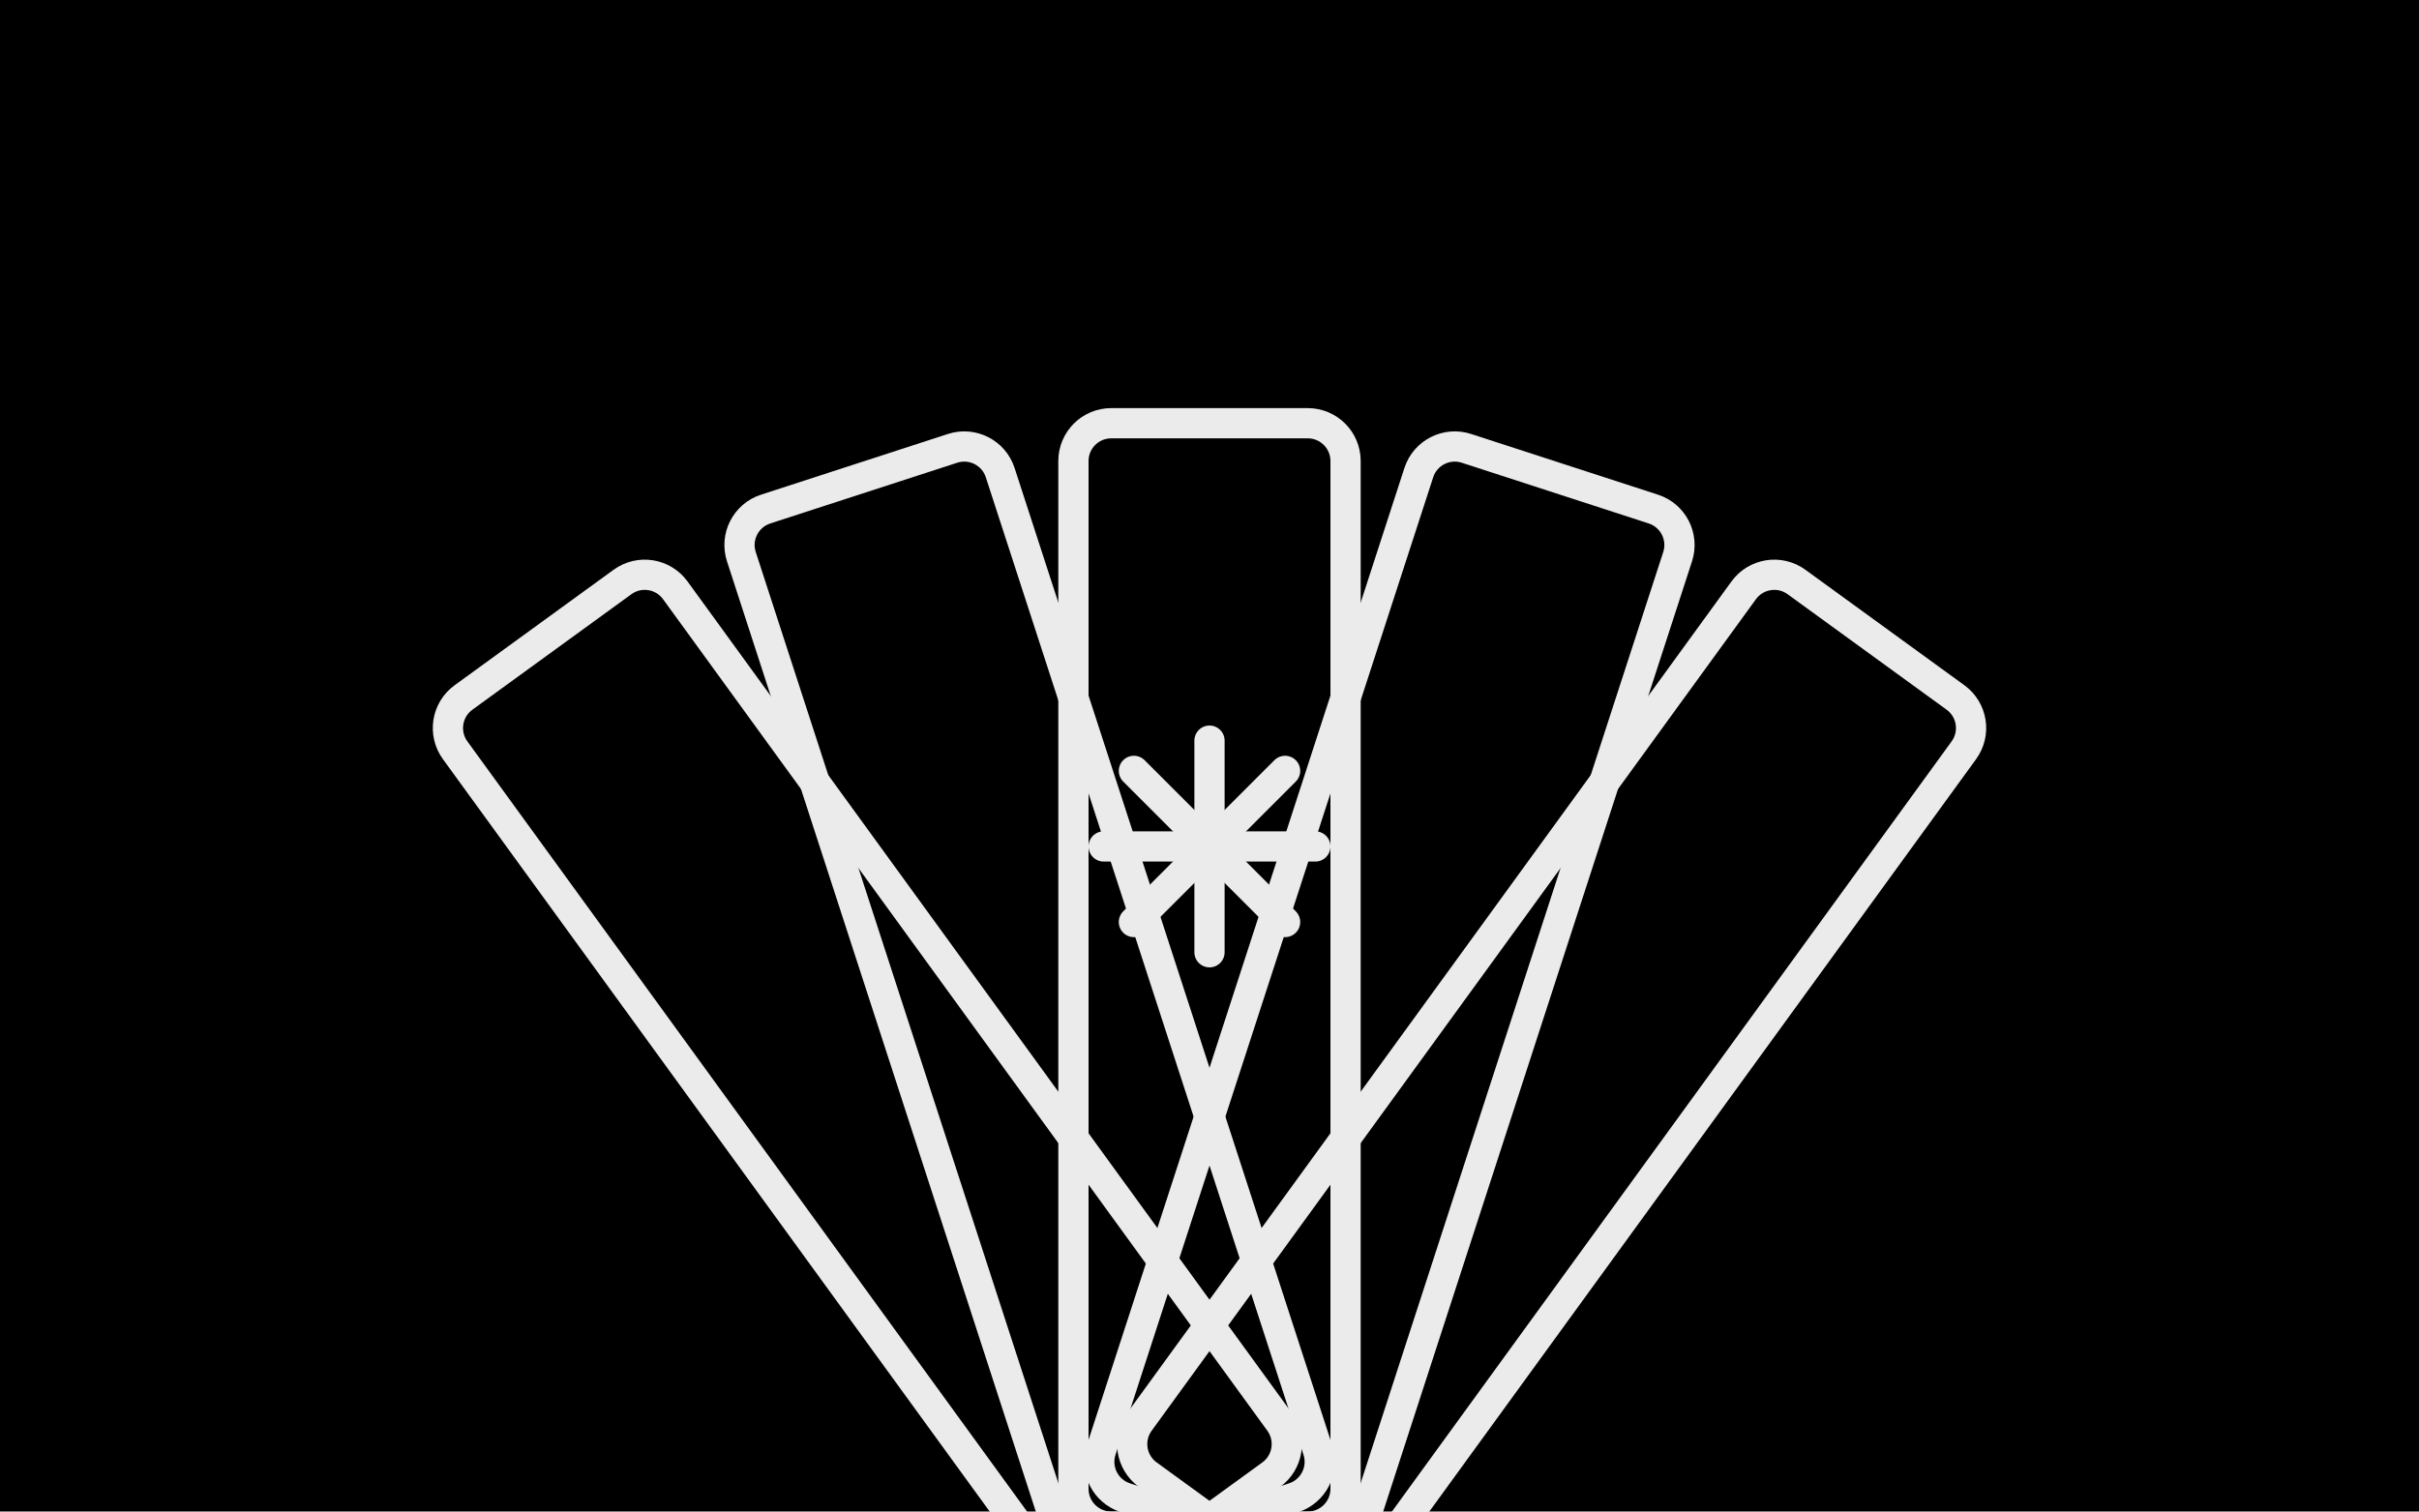
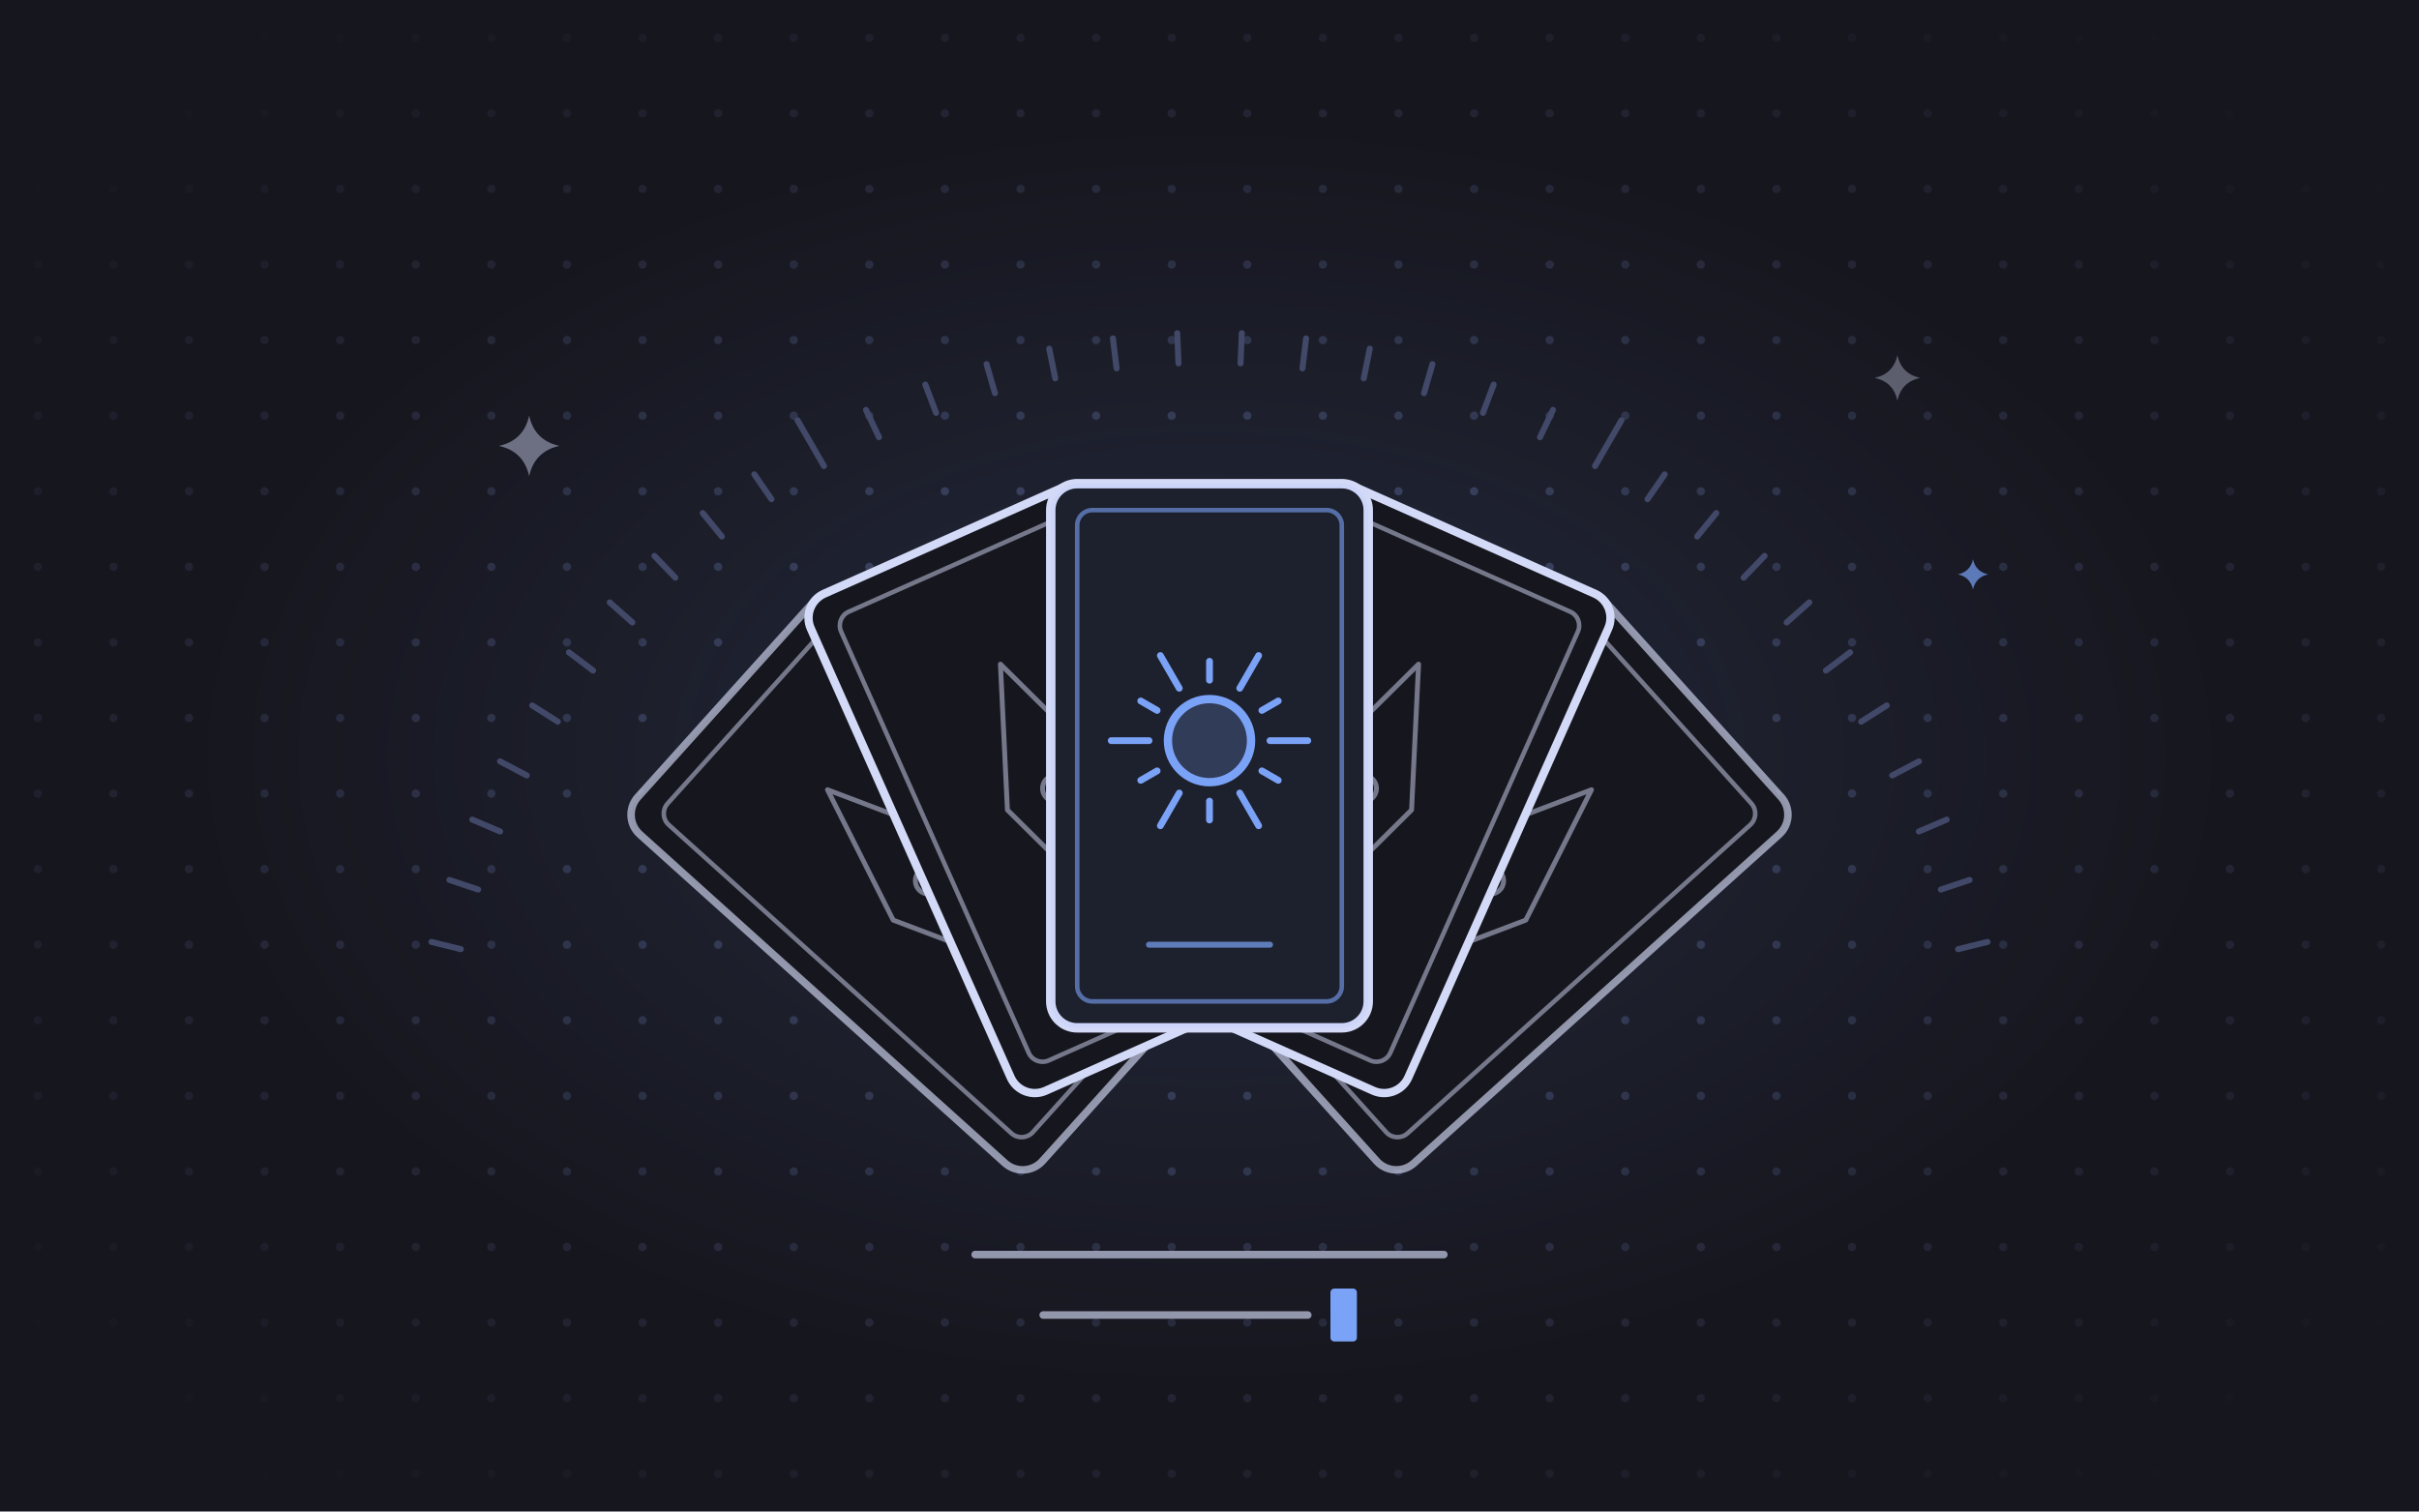
- <svg xmlns="http://www.w3.org/2000/svg" viewBox="0 0 320 200">
-   <rect width="320" height="200" fill="#000000" />
-   <g fill="none" stroke="#EBEBEB" stroke-width="4" stroke-linecap="round" stroke-linejoin="round">
-     <rect x="142" y="56" width="36" height="146" rx="5" transform="rotate(-36 160 206)" />
-     <rect x="142" y="56" width="36" height="146" rx="5" transform="rotate(-18 160 206)" />
-     <rect x="142" y="56" width="36" height="146" rx="5" transform="rotate(18 160 206)" />
-     <rect x="142" y="56" width="36" height="146" rx="5" transform="rotate(36 160 206)" />
-     <rect x="142" y="56" width="36" height="146" rx="5" />
-     <line x1="160" y1="98" x2="160" y2="126" />
-     <line x1="146" y1="112" x2="174" y2="112" />
-     <line x1="150" y1="102" x2="170" y2="122" />
-     <line x1="170" y1="102" x2="150" y2="122" />
+ <svg xmlns="http://www.w3.org/2000/svg" viewBox="0 0 640 400" width="640" height="400">
+   <defs>
+     <pattern id="dots" width="20" height="20" patternUnits="userSpaceOnUse">
+       <circle cx="10" cy="10" r="1.1" fill="#414868" />
+     </pattern>
+     <radialGradient id="dotFade" cx="0.5" cy="0.5" r="0.62">
+       <stop offset="0" stop-color="#fff" stop-opacity="0.95" />
+       <stop offset="1" stop-color="#fff" stop-opacity="0" />
+     </radialGradient>
+     <mask id="dotMask">
+       <rect width="640" height="400" fill="url(#dotFade)" />
+     </mask>
+     <radialGradient id="glow" cx="0.5" cy="0.5" r="0.42">
+       <stop offset="0" stop-color="#7aa2f7" stop-opacity="0.14" />
+       <stop offset="1" stop-color="#7aa2f7" stop-opacity="0" />
+     </radialGradient>
+   </defs>
+   <rect width="640" height="400" fill="#16161e" />
+   <rect width="640" height="400" fill="url(#dots)" mask="url(#dotMask)" />
+   <rect width="640" height="400" fill="url(#glow)" />
+   <g fill="none" stroke-linecap="round" stroke-linejoin="round">
+     <path d="M121.93 251.18 L114.16 249.27 M126.5 235.4 L118.91 232.87 M132.32 220.04 L124.96 216.9 M139.37 205.2 L132.28 201.48 M147.58 190.97 L140.82 186.69 M156.91 177.45 L150.52 172.64 M167.3 164.72 L161.32 159.42 M178.68 152.87 L173.14 147.11 M190.98 141.98 L185.92 135.78 M204.11 132.11 L199.57 125.53 M218 123.33 L211 111.21 M232.55 115.7 L229.12 108.47 M247.66 109.26 L244.82 101.78 M263.24 104.05 L261.02 96.37 M279.19 100.12 L277.59 92.28 M295.41 97.49 L294.45 89.55 M311.79 96.17 L311.46 88.17 M328.21 96.17 L328.54 88.17 M344.59 97.49 L345.55 89.55 M360.81 100.12 L362.41 92.28 M376.76 104.05 L378.98 96.37 M392.34 109.26 L395.18 101.78 M407.45 115.7 L410.88 108.47 M422 123.33 L429 111.21 M435.89 132.11 L440.43 125.53 M449.02 141.98 L454.08 135.78 M461.32 152.87 L466.86 147.11 M472.7 164.72 L478.68 159.42 M483.09 177.45 L489.48 172.64 M492.42 190.97 L499.18 186.69 M500.63 205.2 L507.72 201.48 M507.68 220.04 L515.04 216.9 M513.5 235.4 L521.09 232.87 M518.07 251.18 L525.84 249.27" stroke="#414868" stroke-width="1.6" />
+     <g transform="rotate(-48 320 300)">
+       <rect x="278" y="128" width="84" height="144" rx="7" fill="#16161e" stroke="#c3c8e2" stroke-width="2" stroke-opacity="0.72" />
+       <rect x="285" y="135" width="70" height="130" rx="4" stroke="#c3c8e2" stroke-width="1.2" stroke-opacity="0.55" />
+       <path d="M320 164 L334 200 L320 236 L306 200 Z" stroke="#c3c8e2" stroke-width="1.3" stroke-opacity="0.55" />
+       <circle cx="320" cy="200" r="3.5" stroke="#c3c8e2" stroke-width="1.3" stroke-opacity="0.55" />
+     </g>
+     <g transform="rotate(48 320 300)">
+       <rect x="278" y="128" width="84" height="144" rx="7" fill="#16161e" stroke="#c3c8e2" stroke-width="2" stroke-opacity="0.72" />
+       <rect x="285" y="135" width="70" height="130" rx="4" stroke="#c3c8e2" stroke-width="1.2" stroke-opacity="0.55" />
+       <path d="M320 164 L334 200 L320 236 L306 200 Z" stroke="#c3c8e2" stroke-width="1.3" stroke-opacity="0.55" />
+       <circle cx="320" cy="200" r="3.5" stroke="#c3c8e2" stroke-width="1.3" stroke-opacity="0.55" />
+     </g>
+     <g transform="rotate(-24 320 300)">
+       <rect x="278" y="128" width="84" height="144" rx="7" fill="#16161e" stroke="#d3daf8" stroke-width="2.2" />
+       <rect x="285" y="135" width="70" height="130" rx="4" stroke="#c3c8e2" stroke-width="1.2" stroke-opacity="0.55" />
+       <path d="M320 164 L334 200 L320 236 L306 200 Z" stroke="#c3c8e2" stroke-width="1.3" stroke-opacity="0.55" />
+       <circle cx="320" cy="200" r="3.5" stroke="#c3c8e2" stroke-width="1.3" stroke-opacity="0.55" />
+     </g>
+     <g transform="rotate(24 320 300)">
+       <rect x="278" y="128" width="84" height="144" rx="7" fill="#16161e" stroke="#d3daf8" stroke-width="2.2" />
+       <rect x="285" y="135" width="70" height="130" rx="4" stroke="#c3c8e2" stroke-width="1.2" stroke-opacity="0.55" />
+       <path d="M320 164 L334 200 L320 236 L306 200 Z" stroke="#c3c8e2" stroke-width="1.3" stroke-opacity="0.55" />
+       <circle cx="320" cy="200" r="3.5" stroke="#c3c8e2" stroke-width="1.3" stroke-opacity="0.55" />
+     </g>
+     <rect x="278" y="128" width="84" height="144" rx="7" fill="#16161e" stroke="#d3daf8" stroke-width="2.5" />
+     <rect x="278" y="128" width="84" height="144" rx="7" fill="#7aa2f7" fill-opacity="0.07" />
+     <rect x="285" y="135" width="70" height="130" rx="4" stroke="#7aa2f7" stroke-width="1.2" stroke-opacity="0.6" />
+     <circle cx="320" cy="196" r="11" fill="#7aa2f7" fill-opacity="0.22" stroke="#7aa2f7" stroke-width="2.2" />
+     <path d="M336 196 L346 196 M333.86 204 L338.19 206.5 M328 209.86 L333 218.52 M320 212 L320 217 M312 209.86 L307 218.52 M306.14 204 L301.81 206.5 M304 196 L294 196 M306.14 188 L301.81 185.5 M312 182.14 L307 173.48 M320 180 L320 175 M328 182.14 L333 173.48 M333.86 188 L338.19 185.5" stroke="#7aa2f7" stroke-width="1.8" />
+     <path d="M304 250 H336" stroke="#7aa2f7" stroke-width="1.6" stroke-opacity="0.7" />
+     <path d="M258 332 H382" stroke="#c3c8e2" stroke-width="2" stroke-opacity="0.72" />
+     <path d="M276 348 H346" stroke="#c3c8e2" stroke-width="2" stroke-opacity="0.72" />
+     <rect x="352" y="341" width="7" height="14" rx="1" fill="#7aa2f7" />
+     <path d="M140 110 Q141.44 116.56 148 118 Q141.44 119.44 140 126 Q138.56 119.44 132 118 Q138.56 116.56 140 110 Z" fill="#c3c8e2" fill-opacity="0.5" />
+     <path d="M502 94 Q503.08 98.92 508 100 Q503.08 101.08 502 106 Q500.92 101.08 496 100 Q500.92 98.92 502 94 Z" fill="#c3c8e2" fill-opacity="0.4" />
+     <path d="M522 148 Q522.72 151.28 526 152 Q522.72 152.72 522 156 Q521.28 152.72 518 152 Q521.28 151.28 522 148 Z" fill="#7aa2f7" fill-opacity="0.7" />
  </g>
</svg>
